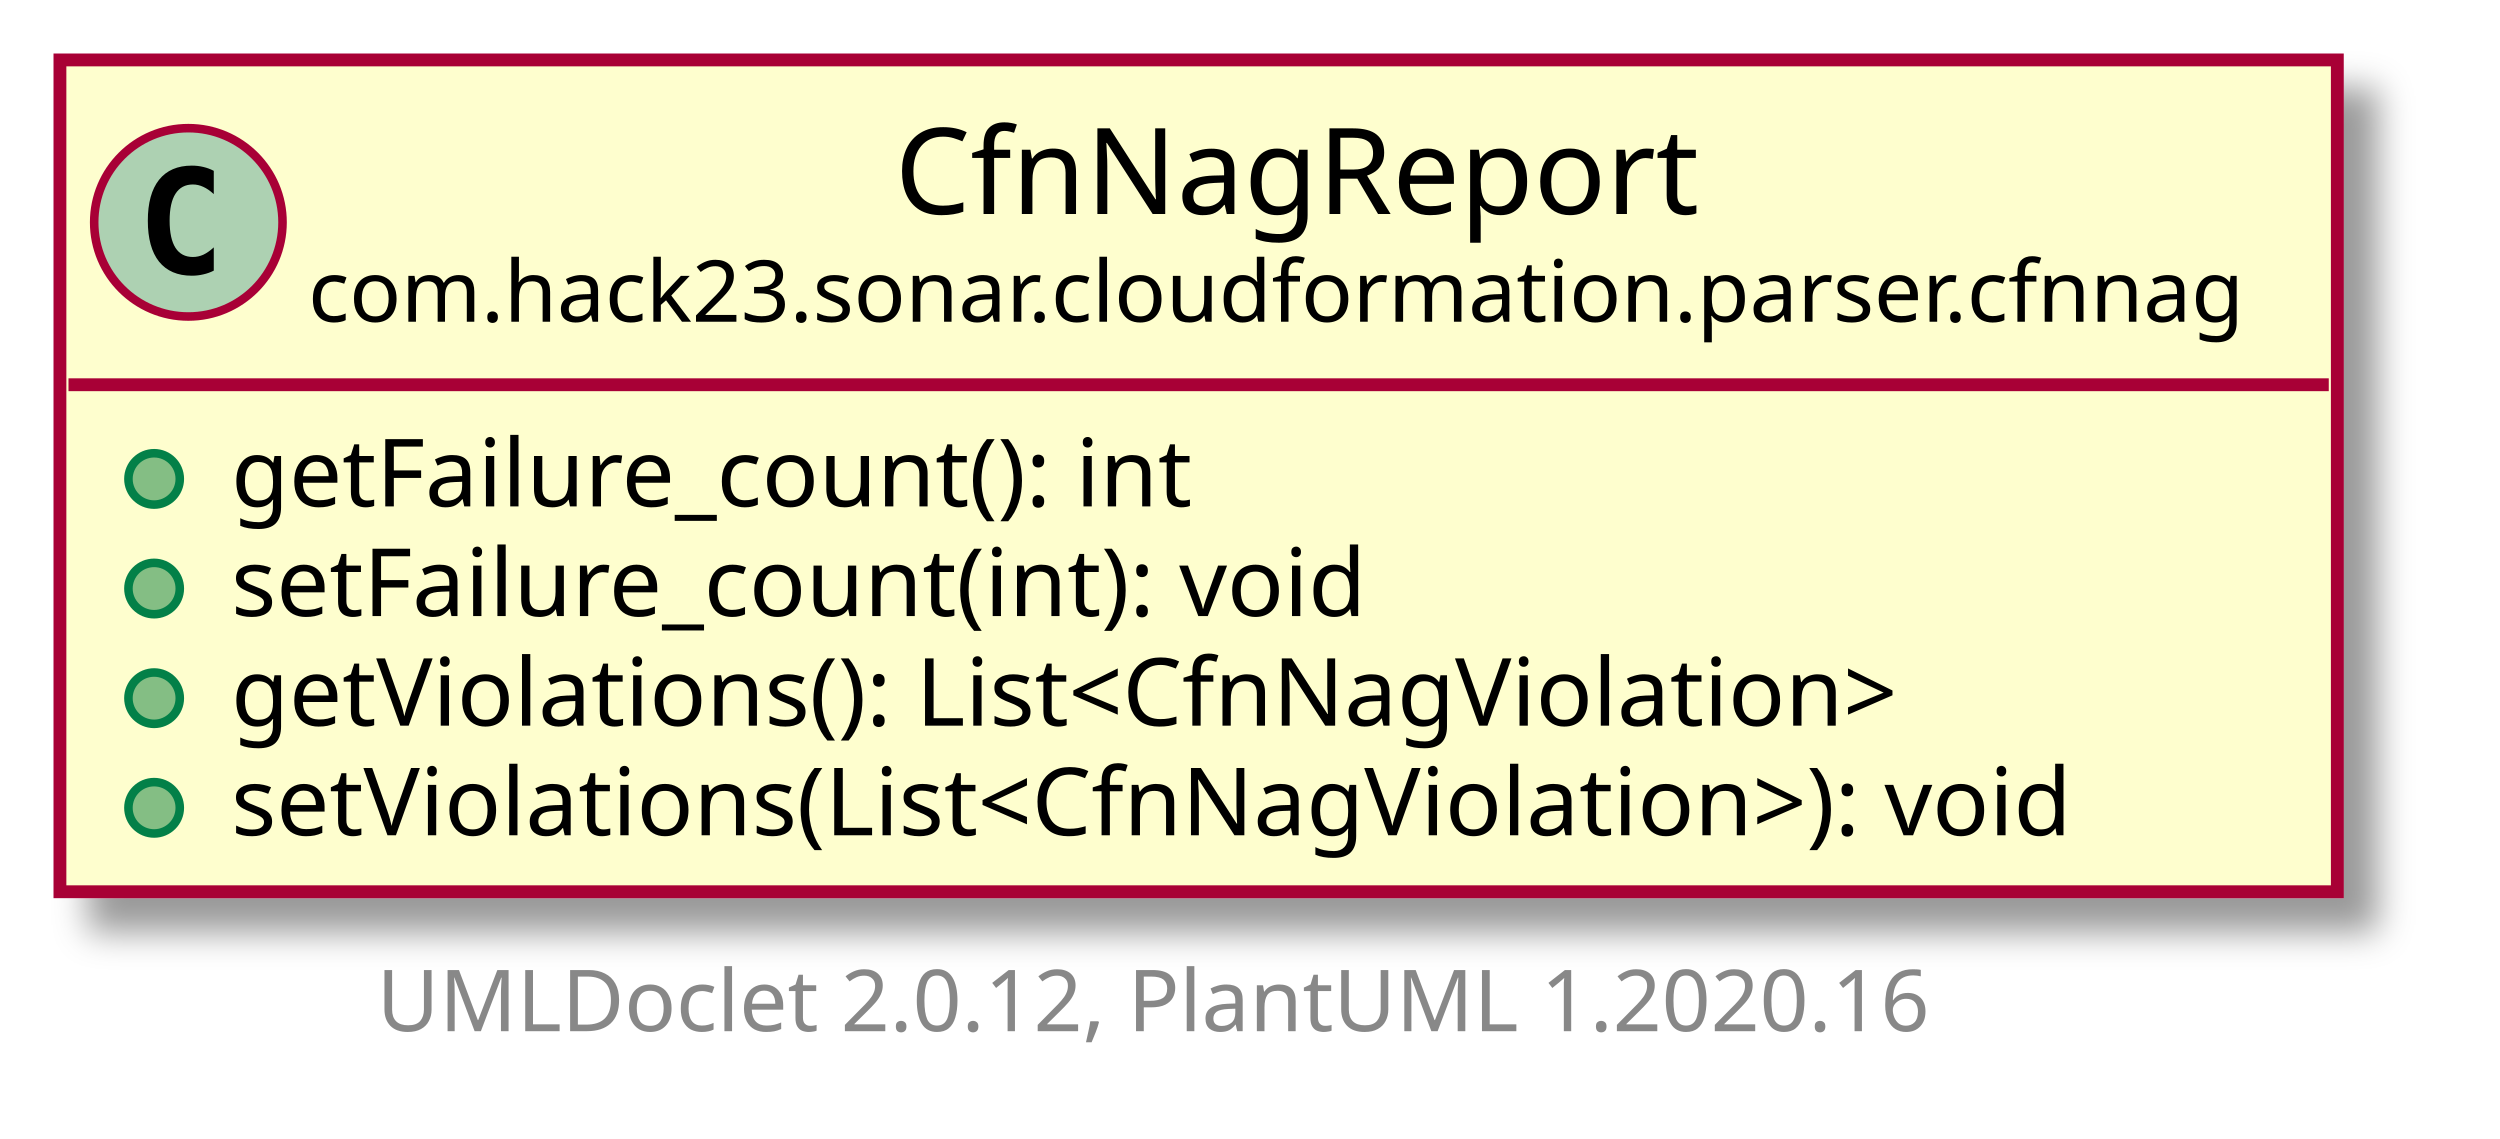
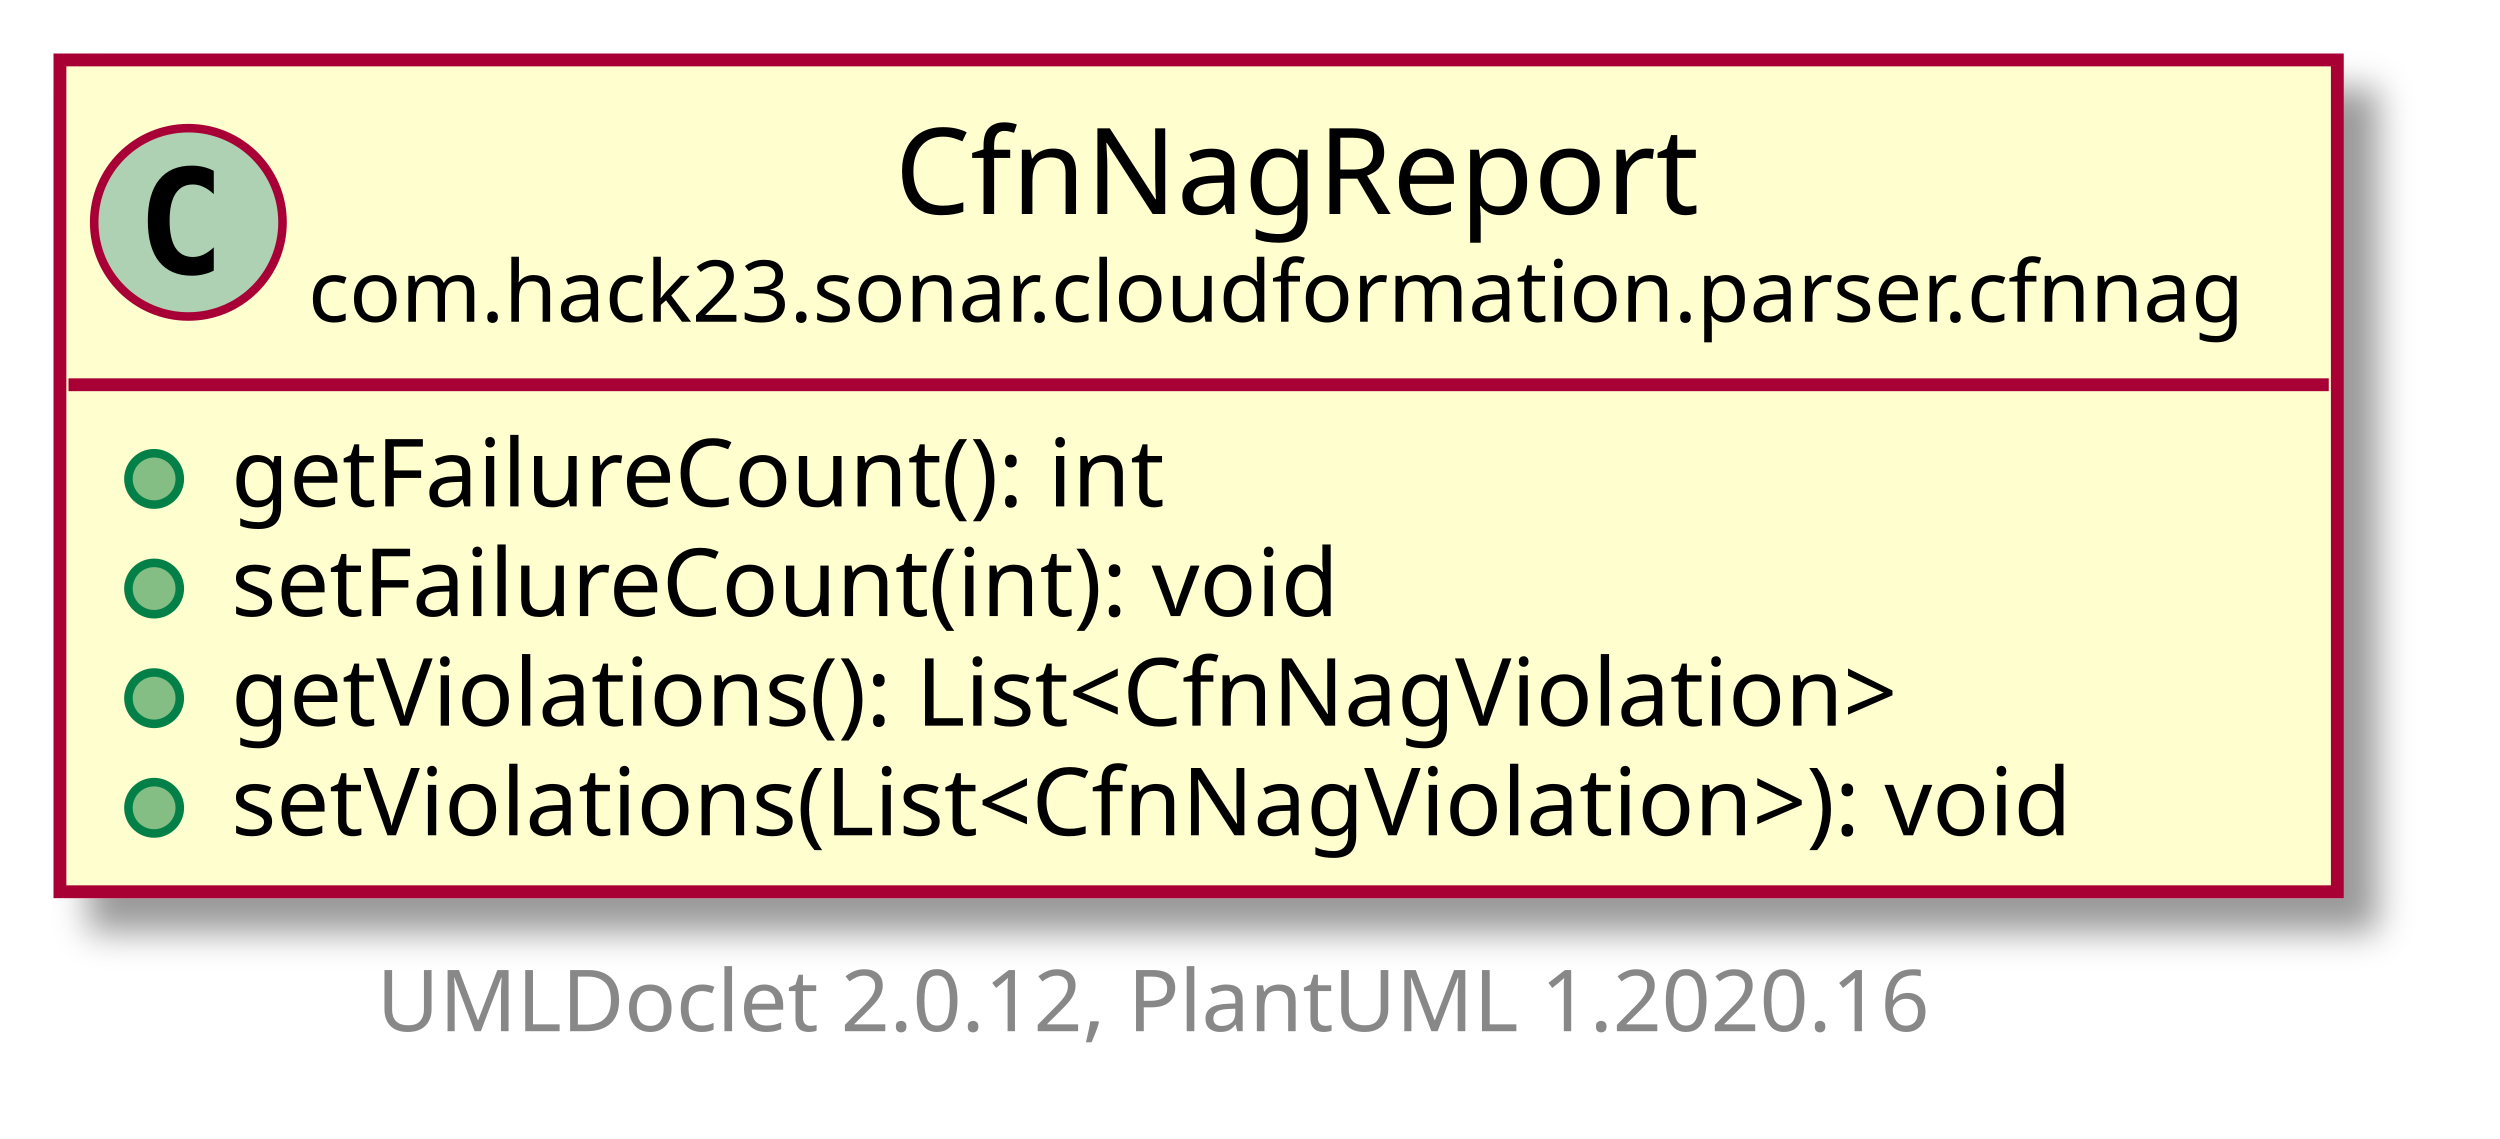
<svg xmlns="http://www.w3.org/2000/svg" xmlns:xlink="http://www.w3.org/1999/xlink" contentScriptType="application/ecmascript" contentStyleType="text/css" height="133px" preserveAspectRatio="none" style="width:292px;height:133px;" version="1.1" viewBox="0 0 292 133" width="292px" zoomAndPan="magnify">
  <defs>
-     <filter height="300%" id="f15yp3sokgw5xa" width="300%" x="-1" y="-1">
+     <filter height="300%" id="fts9rexvu62oq" width="300%" x="-1" y="-1">
      <feGaussianBlur result="blurOut" stdDeviation="2.0" />
      <feColorMatrix in="blurOut" result="blurOut2" type="matrix" values="0 0 0 0 0 0 0 0 0 0 0 0 0 0 0 0 0 0 .4 0" />
      <feOffset dx="4.0" dy="4.0" in="blurOut2" result="blurOut3" />
      <feBlend in="SourceGraphic" in2="blurOut3" mode="normal" />
    </filter>
  </defs>
  <g>
    <a href="CfnNagReport.html" target="_top" title="CfnNagReport.html" xlink:actuate="onRequest" xlink:href="CfnNagReport.html" xlink:show="new" xlink:title="CfnNagReport.html" xlink:type="simple">
-       <rect codeLine="5" fill="#FEFECE" filter="url(#f15yp3sokgw5xa)" height="97.156" id="com.hack23.sonar.cloudformation.parser.cfnnag.CfnNagReport" style="stroke: #A80036; stroke-width: 1.5;" width="266" x="7" y="7" />
+       <rect codeLine="5" fill="#FEFECE" filter="url(#fts9rexvu62oq)" height="97.156" id="com.hack23.sonar.cloudformation.parser.cfnnag.CfnNagReport" style="stroke: #A80036; stroke-width: 1.5;" width="266" x="7" y="7" />
      <ellipse cx="22" cy="25.969" fill="#ADD1B2" rx="11" ry="11" style="stroke: #A80036; stroke-width: 1.0;" />
      <path d="M24.969,31.609 Q24.391,31.906 23.75,32.047 Q23.109,32.203 22.406,32.203 Q19.906,32.203 18.578,30.562 Q17.266,28.906 17.266,25.781 Q17.266,22.656 18.578,21 Q19.906,19.344 22.406,19.344 Q23.109,19.344 23.75,19.5 Q24.406,19.656 24.969,19.953 L24.969,22.672 Q24.344,22.094 23.75,21.828 Q23.156,21.547 22.531,21.547 Q21.188,21.547 20.5,22.625 Q19.812,23.688 19.812,25.781 Q19.812,27.875 20.5,28.953 Q21.188,30.016 22.531,30.016 Q23.156,30.016 23.75,29.75 Q24.344,29.469 24.969,28.891 L24.969,31.609 Z " />
      <text fill="#000000" font-family="sans-serif" font-size="14" lengthAdjust="spacingAndGlyphs" textLength="97" x="104.5" y="24.995">CfnNagReport</text>
      <text fill="#000000" font-family="sans-serif" font-size="10" lengthAdjust="spacingAndGlyphs" textLength="234" x="36" y="37.579">com.hack23.sonar.cloudformation.parser.cfnnag</text>
      <line style="stroke: #A80036; stroke-width: 1.5;" x1="8" x2="272" y1="44.938" y2="44.938" />
      <ellipse cx="18" cy="55.938" fill="#84BE84" rx="3" ry="3" style="stroke: #038048; stroke-width: 1.0;" />
-       <text fill="#000000" font-family="sans-serif" font-size="11" lengthAdjust="spacingAndGlyphs" textLength="123" x="27" y="59.148">getFailure_count(): int</text>
+       <text fill="#000000" font-family="sans-serif" font-size="11" lengthAdjust="spacingAndGlyphs" textLength="119" x="27" y="59.148">getFailureCount(): int</text>
      <ellipse cx="18" cy="68.742" fill="#84BE84" rx="3" ry="3" style="stroke: #038048; stroke-width: 1.0;" />
-       <text fill="#000000" font-family="sans-serif" font-size="11" lengthAdjust="spacingAndGlyphs" textLength="146" x="27" y="71.953">setFailure_count(int): void</text>
+       <text fill="#000000" font-family="sans-serif" font-size="11" lengthAdjust="spacingAndGlyphs" textLength="142" x="27" y="71.953">setFailureCount(int): void</text>
      <ellipse cx="18" cy="81.547" fill="#84BE84" rx="3" ry="3" style="stroke: #038048; stroke-width: 1.0;" />
      <text fill="#000000" font-family="sans-serif" font-size="11" lengthAdjust="spacingAndGlyphs" textLength="216" x="27" y="84.757">getViolations(): List&lt;CfnNagViolation&gt;</text>
      <ellipse cx="18" cy="94.352" fill="#84BE84" rx="3" ry="3" style="stroke: #038048; stroke-width: 1.0;" />
      <text fill="#000000" font-family="sans-serif" font-size="11" lengthAdjust="spacingAndGlyphs" textLength="239" x="27" y="97.562">setViolations(List&lt;CfnNagViolation&gt;): void</text>
    </a>
    <text fill="#888888" font-family="sans-serif" font-size="10" lengthAdjust="spacingAndGlyphs" textLength="192" x="44" y="120.439">UMLDoclet 2.0.12, PlantUML 1.2020.16</text>
  </g>
</svg>
